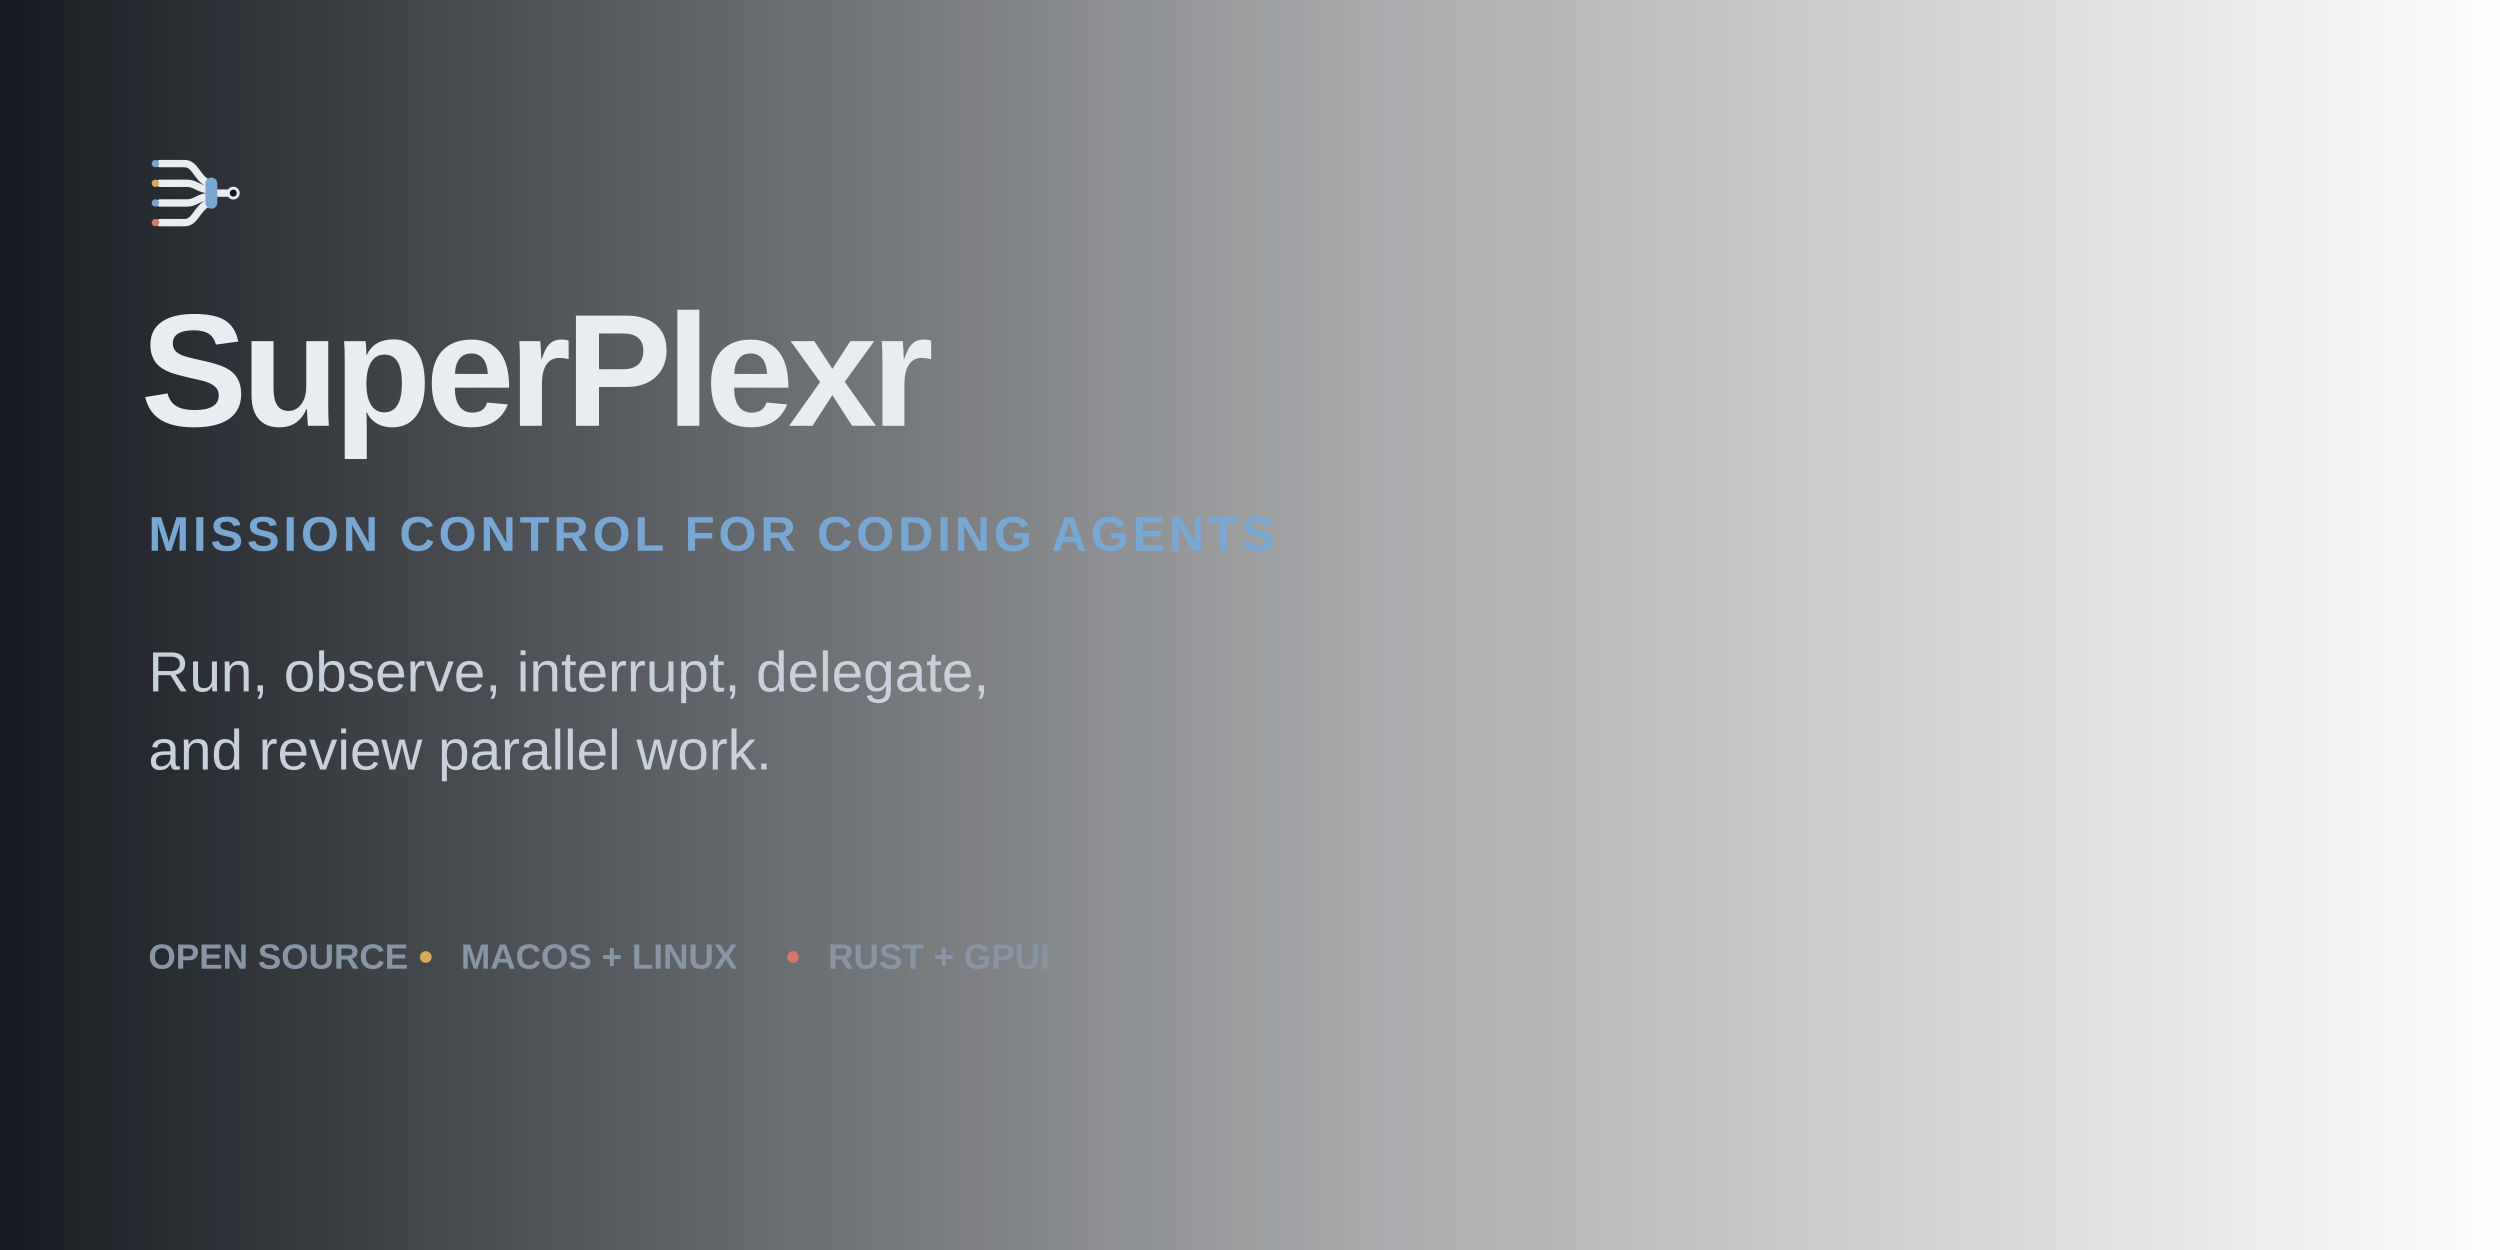
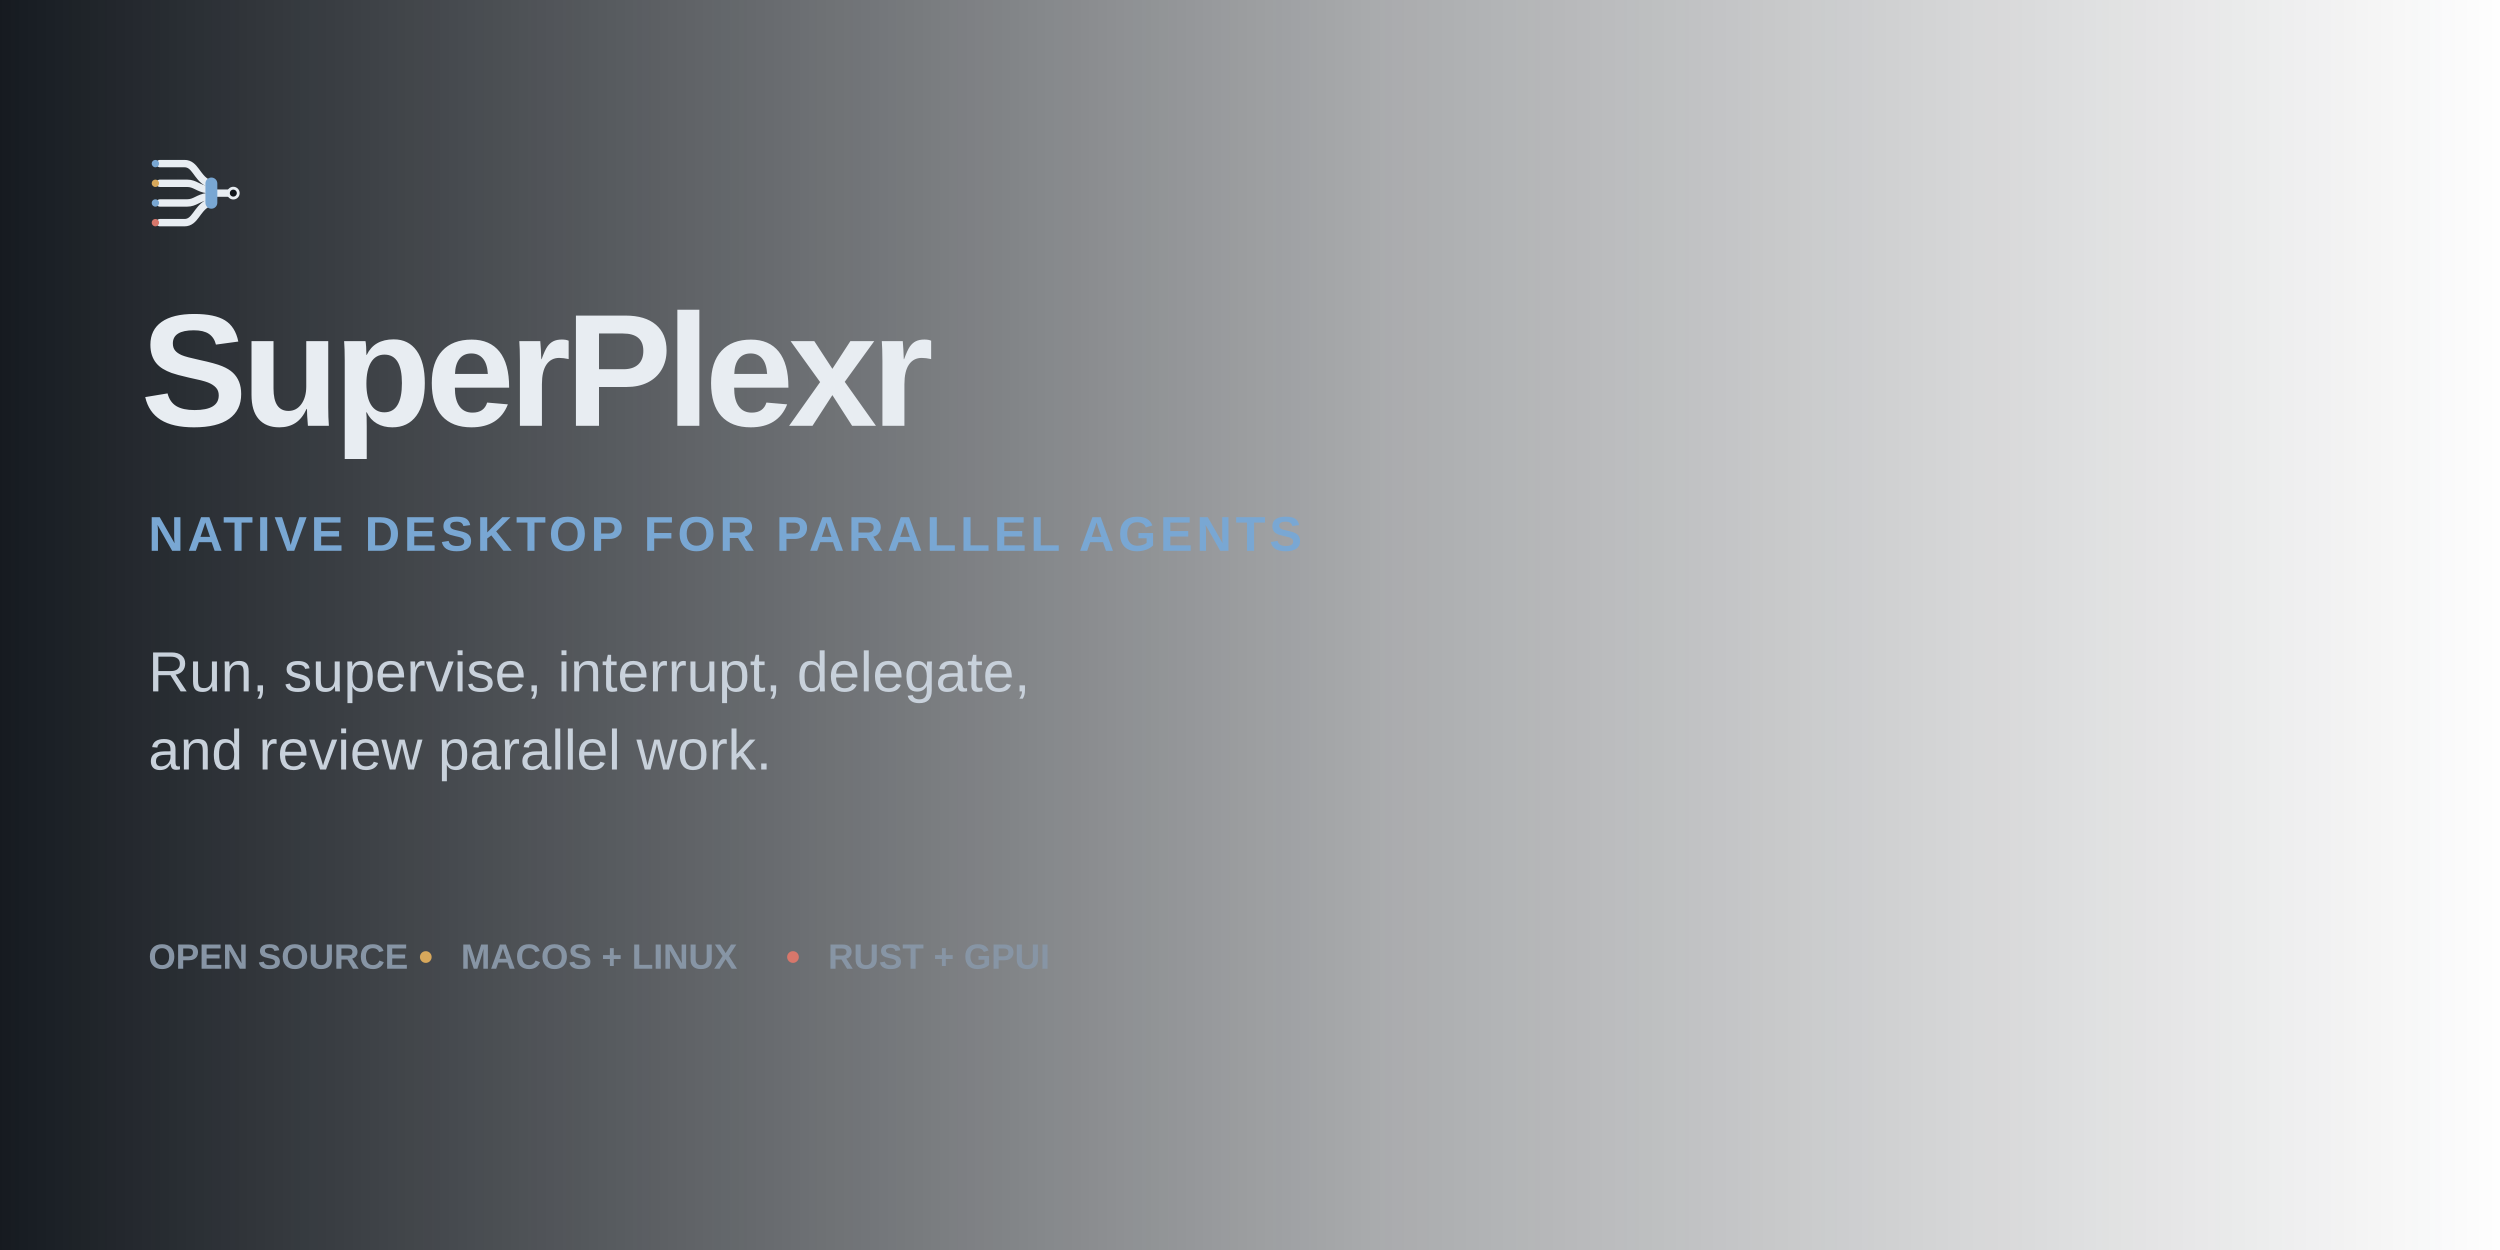
- <svg xmlns="http://www.w3.org/2000/svg" width="1280" height="640" viewBox="0 0 1280 640" role="img" aria-label="SuperPlexr — mission control for coding agents">
+ <svg xmlns="http://www.w3.org/2000/svg" width="1280" height="640" viewBox="0 0 1280 640" role="img" aria-label="SuperPlexr — native desktop mission control for coding agents">
  <defs>
    <linearGradient id="shade" x1="0" x2="1">
      <stop offset="0" stop-color="#10151B" stop-opacity="0.98" />
      <stop offset="0.55" stop-color="#10151B" stop-opacity="0.36" />
      <stop offset="1" stop-color="#10151B" stop-opacity="0" />
    </linearGradient>
  </defs>
  <rect width="1280" height="640" fill="url(#shade)" />
  <g transform="translate(72 72) scale(.105)">
    <g fill="none" stroke="#E8EDF2" stroke-width="36" stroke-linecap="round" stroke-linejoin="round">
      <path d="M94 112h120c52 0 59 66 112 94" />
      <path d="M94 208h132c40 0 54 25 100 31" />
      <path d="M94 304h132c40 0 54-25 100-31" />
      <path d="M94 400h120c52 0 59-66 112-94" />
      <path d="M360 256h70" />
    </g>
    <rect x="316" y="180" width="58" height="152" rx="29" fill="#79A7D3" />
    <circle cx="72" cy="112" r="18" fill="#79A7D3" />
    <circle cx="72" cy="208" r="18" fill="#D8A85B" />
    <circle cx="72" cy="304" r="18" fill="#79A7D3" />
    <circle cx="72" cy="400" r="18" fill="#D7776B" />
    <circle cx="452" cy="256" r="24" fill="#10151B" stroke="#E8EDF2" stroke-width="14" />
  </g>
  <text x="72" y="218" fill="#E8EDF2" font-family="Avenir Next, Avenir, Arial, sans-serif" font-size="82" font-weight="700" letter-spacing="-3">SuperPlexr</text>
-   <text x="76" y="282" fill="#79A7D3" font-family="Arial, Helvetica, sans-serif" font-size="25" font-weight="700" letter-spacing="2">MISSION CONTROL FOR CODING AGENTS</text>
-   <text x="76" y="354" fill="#C8D1DB" font-family="Arial, Helvetica, sans-serif" font-size="29">Run, observe, interrupt, delegate,</text>
+   <text x="76" y="282" fill="#79A7D3" font-family="Arial, Helvetica, sans-serif" font-size="25" font-weight="700" letter-spacing="2">NATIVE DESKTOP FOR PARALLEL AGENTS</text>
+   <text x="76" y="354" fill="#C8D1DB" font-family="Arial, Helvetica, sans-serif" font-size="29">Run, supervise, interrupt, delegate,</text>
  <text x="76" y="394" fill="#C8D1DB" font-family="Arial, Helvetica, sans-serif" font-size="29">and review parallel work.</text>
  <g transform="translate(76 496)" font-family="Arial, Helvetica, sans-serif" font-size="18" font-weight="700">
    <text fill="#8795A5">OPEN SOURCE</text>
    <circle cx="142" cy="-6" r="3" fill="#D8A85B" />
    <text x="160" fill="#8795A5">MACOS + LINUX</text>
    <circle cx="330" cy="-6" r="3" fill="#D7776B" />
    <text x="348" fill="#8795A5">RUST + GPUI</text>
  </g>
</svg>
